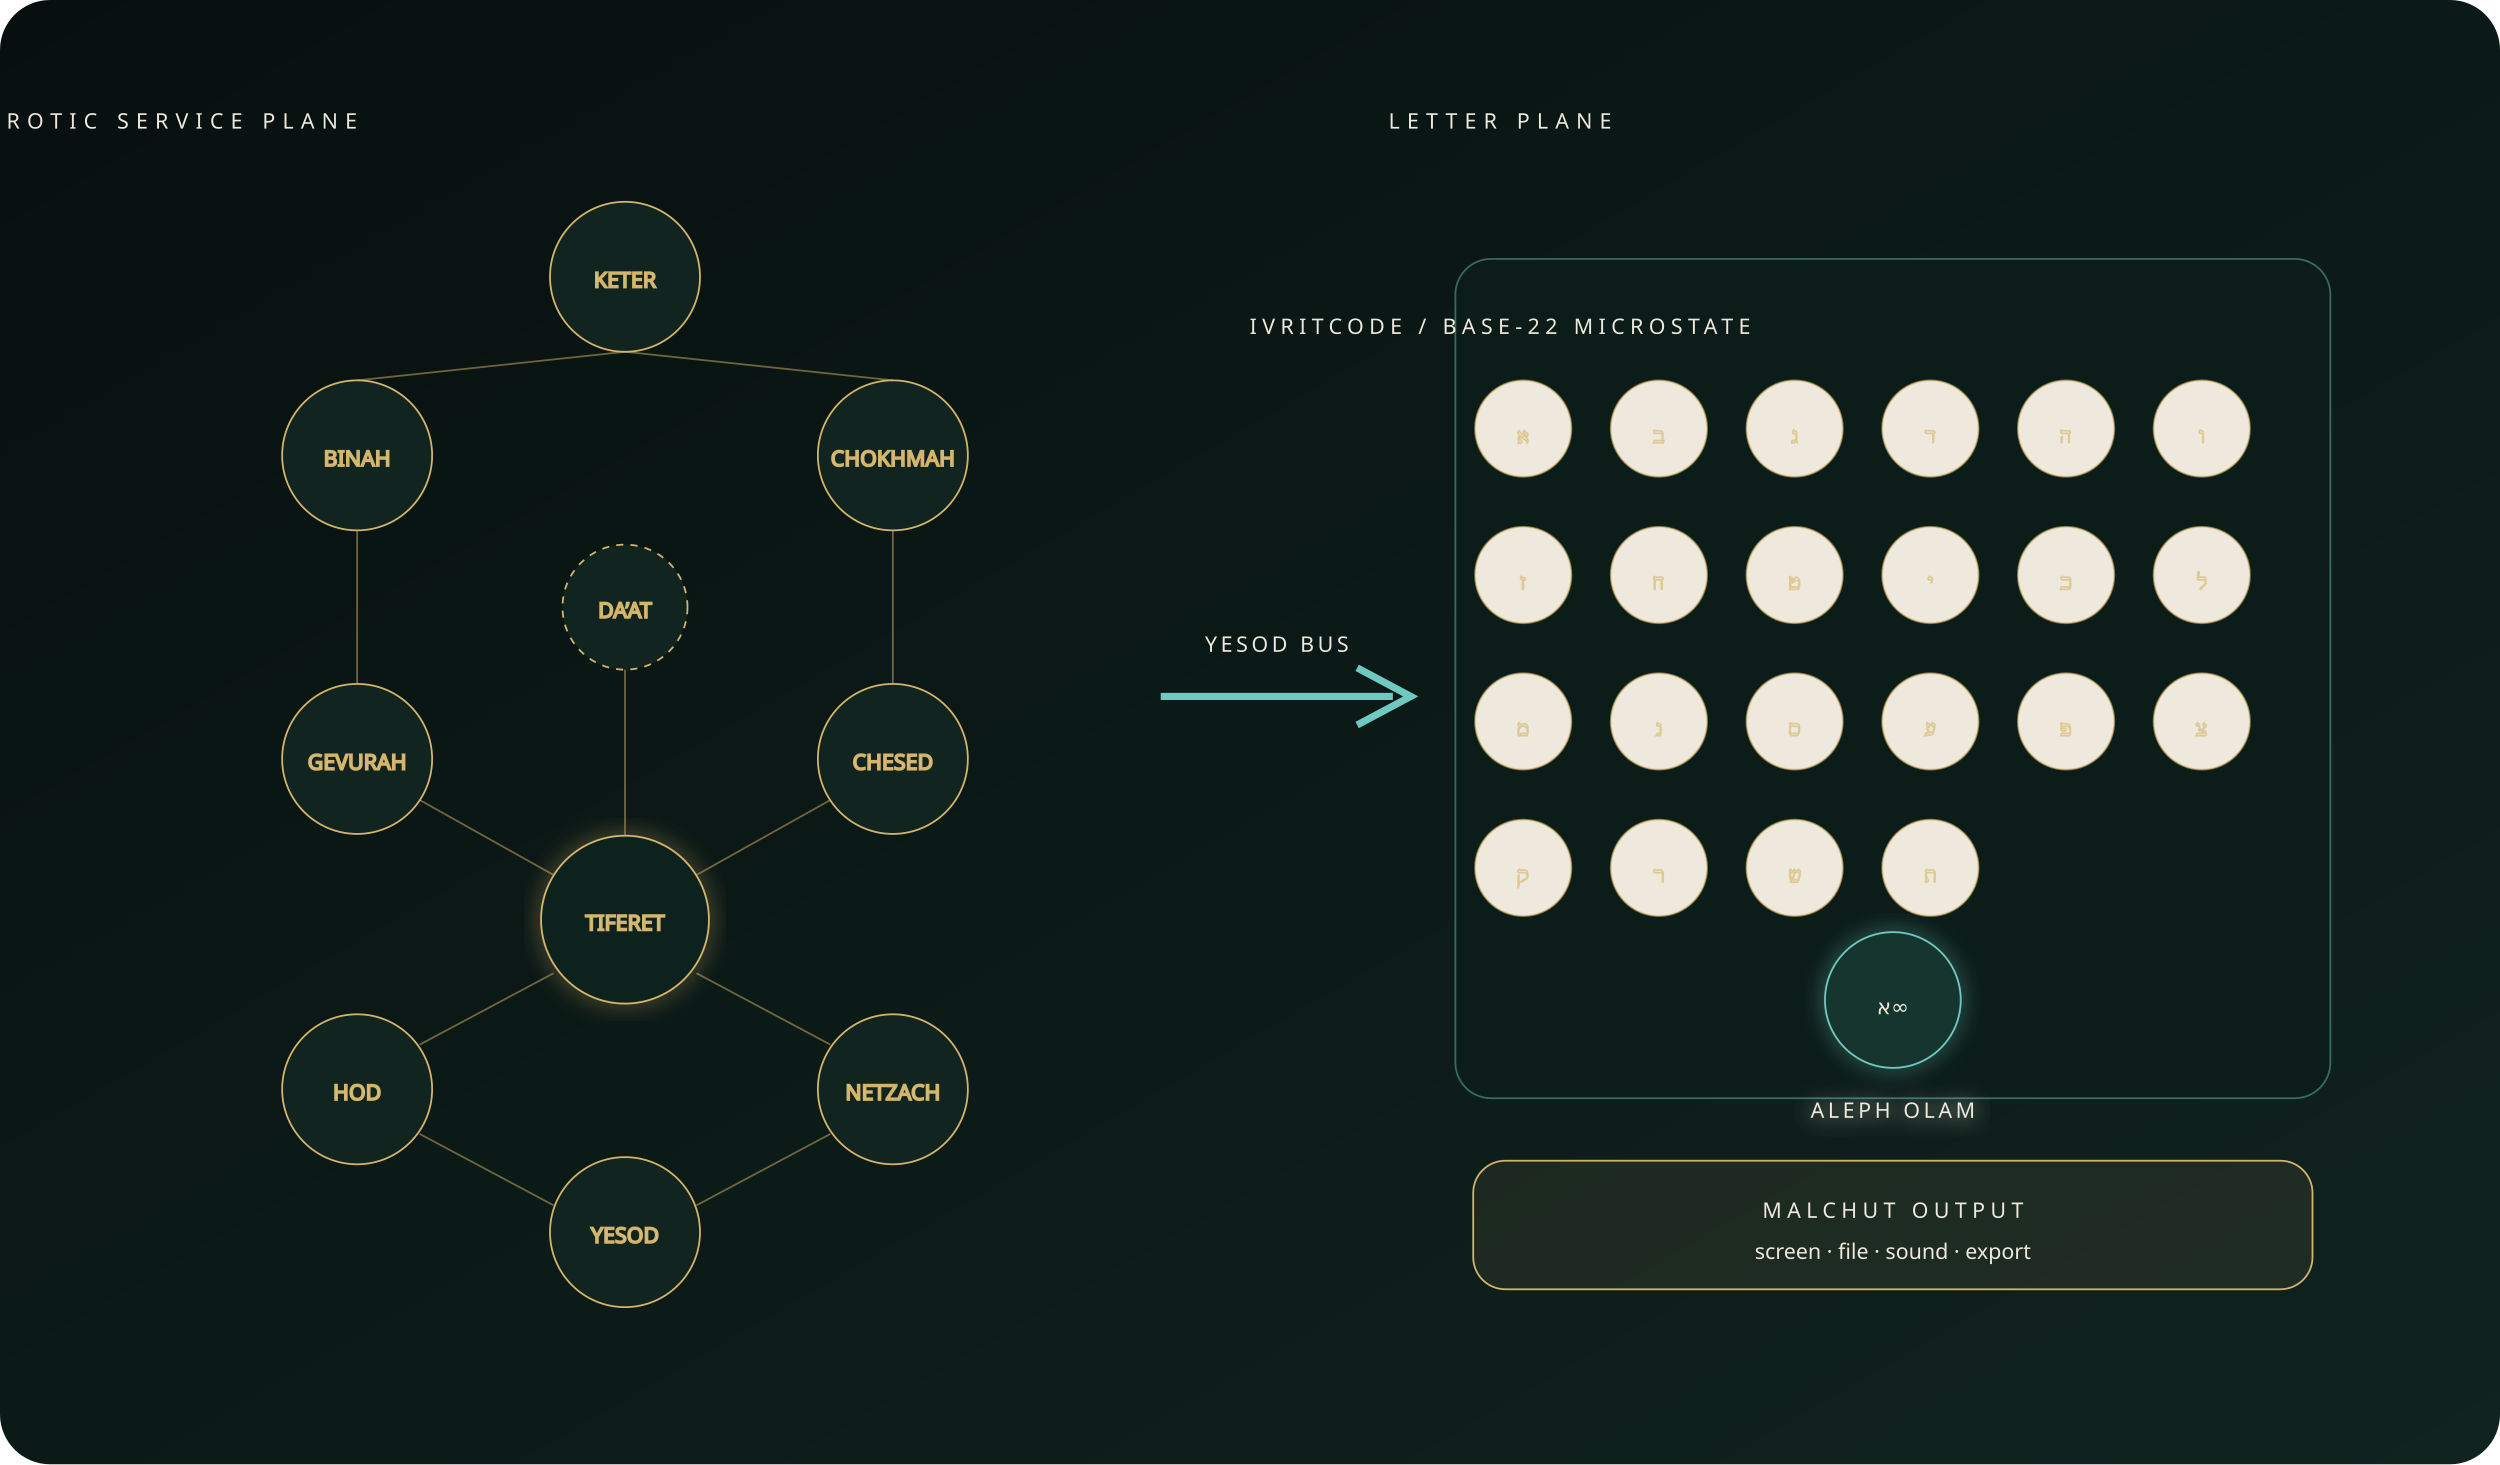
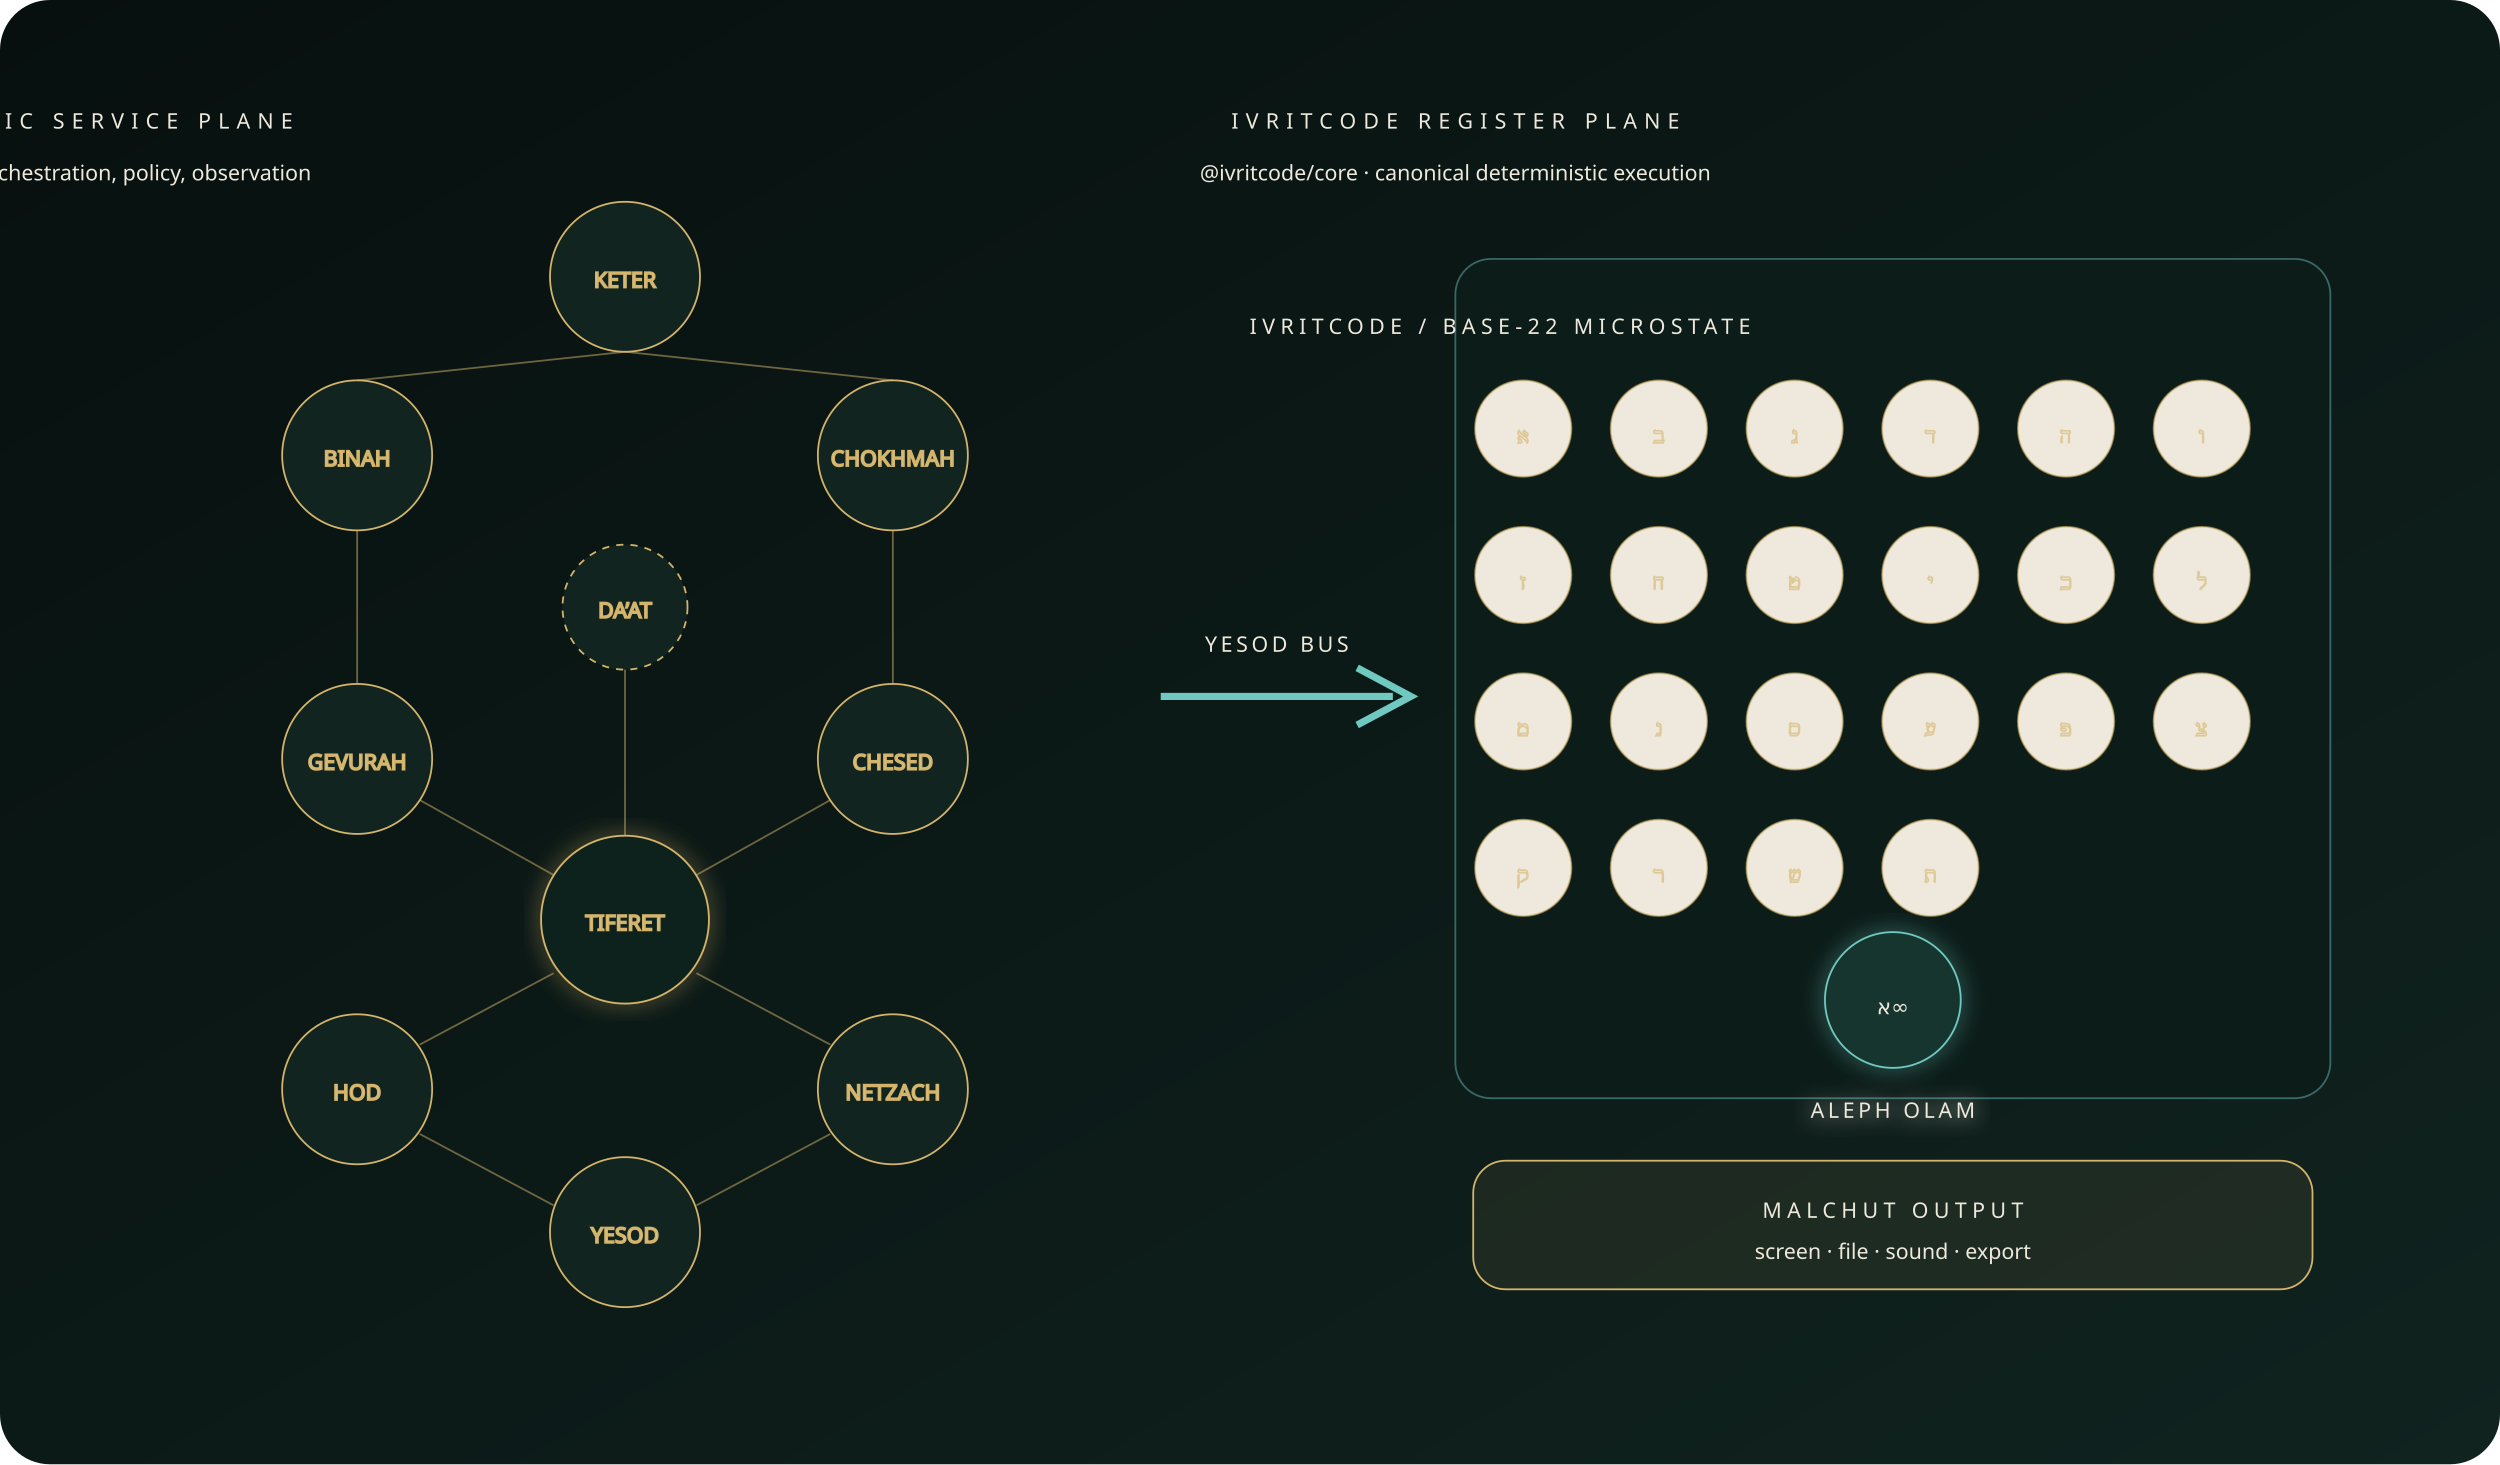
<svg xmlns="http://www.w3.org/2000/svg" viewBox="0 0 1400 820" role="img" aria-labelledby="title desc">
  <defs>
    <linearGradient id="bg" x2="1" y2="1">
      <stop stop-color="#07100f" />
      <stop offset="1" stop-color="#10231f" />
    </linearGradient>
    <filter id="glow">
      <feGaussianBlur stdDeviation="6" result="b" />
      <feMerge>
        <feMergeNode in="b" />
        <feMergeNode in="SourceGraphic" />
      </feMerge>
    </filter>
  </defs>
  <rect width="1400" height="820" rx="28" fill="url(#bg)" />
  <g font-family="system-ui,sans-serif">
-     <text x="82" y="72" fill="#d4b46a" font-size="18" letter-spacing="4">SEFIROTIC SERVICE PLANE</text>
-     <text x="840" y="72" fill="#70c9c1" font-size="18" letter-spacing="4">LETTER PLANE</text>
+     <text x="46" y="72" text-anchor="start" fill="#d4b46a" font-size="18" letter-spacing="4">SEFIROTIC SERVICE PLANE</text>
+     <text x="815" y="72" text-anchor="start" fill="#70c9c1" font-size="18" letter-spacing="4">IVRITCODE REGISTER PLANE</text>
+     <text x="46" y="101" text-anchor="start" fill="#9ba9a3" font-size="12">@qec/core · orchestration, policy, observation</text>
+     <text x="815" y="101" text-anchor="start" fill="#9ba9a3" font-size="12">@ivritcode/core · canonical deterministic execution</text>
    <g stroke="#d4b46a" fill="#11241f">
      <g transform="translate(350 155)">
        <circle r="42" />
        <text y="6">KETER</text>
      </g>
      <g transform="translate(200 255)">
        <circle r="42" />
        <text y="6">BINAH</text>
      </g>
      <g transform="translate(500 255)">
        <circle r="42" />
        <text y="6">CHOKHMAH</text>
      </g>
      <g transform="translate(350 340)">
        <circle r="35" stroke-dasharray="4 4" />
        <text y="6">DA’AT</text>
      </g>
      <g transform="translate(200 425)">
        <circle r="42" />
        <text y="6">GEVURAH</text>
      </g>
      <g transform="translate(500 425)">
        <circle r="42" />
        <text y="6">CHESED</text>
      </g>
      <g transform="translate(350 515)" filter="url(#glow)">
        <circle r="47" />
        <text y="6">TIFERET</text>
      </g>
      <g transform="translate(200 610)">
        <circle r="42" />
        <text y="6">HOD</text>
      </g>
      <g transform="translate(500 610)">
        <circle r="42" />
        <text y="6">NETZACH</text>
      </g>
      <g transform="translate(350 690)">
        <circle r="42" />
        <text y="6">YESOD</text>
      </g>
    </g>
    <g fill="none" stroke="#d4b46a" stroke-opacity=".5">
      <path d="M350 197L200 213M350 197L500 213M200 297V383M500 297V383M350 375V468M235 448L310 490M465 448L390 490M310 545L235 585M390 545L465 585M235 635L310 675M465 635L390 675" />
    </g>
    <g transform="translate(815 145)">
      <rect width="490" height="470" rx="20" fill="#0c1c19" stroke="#70c9c1" stroke-opacity=".45" />
      <text x="25" y="42" fill="#70c9c1" font-size="14" letter-spacing="3" text-anchor="start">IVRITCODE / BASE-22 MICROSTATE</text>
      <g font-family="serif" font-size="25" fill="#eee9dc" stroke="#d4b46a" stroke-opacity=".6">
        <g transform="translate(38 95)">
          <circle r="27" />
          <text y="8">א</text>
        </g>
        <g transform="translate(114 95)">
          <circle r="27" />
          <text y="8">ב</text>
        </g>
        <g transform="translate(190 95)">
          <circle r="27" />
          <text y="8">ג</text>
        </g>
        <g transform="translate(266 95)">
          <circle r="27" />
          <text y="8">ד</text>
        </g>
        <g transform="translate(342 95)">
          <circle r="27" />
          <text y="8">ה</text>
        </g>
        <g transform="translate(418 95)">
          <circle r="27" />
          <text y="8">ו</text>
        </g>
        <g transform="translate(38 177)">
          <circle r="27" />
          <text y="8">ז</text>
        </g>
        <g transform="translate(114 177)">
          <circle r="27" />
          <text y="8">ח</text>
        </g>
        <g transform="translate(190 177)">
          <circle r="27" />
          <text y="8">ט</text>
        </g>
        <g transform="translate(266 177)">
          <circle r="27" />
          <text y="8">י</text>
        </g>
        <g transform="translate(342 177)">
          <circle r="27" />
          <text y="8">כ</text>
        </g>
        <g transform="translate(418 177)">
          <circle r="27" />
          <text y="8">ל</text>
        </g>
        <g transform="translate(38 259)">
          <circle r="27" />
          <text y="8">מ</text>
        </g>
        <g transform="translate(114 259)">
          <circle r="27" />
          <text y="8">נ</text>
        </g>
        <g transform="translate(190 259)">
          <circle r="27" />
          <text y="8">ס</text>
        </g>
        <g transform="translate(266 259)">
          <circle r="27" />
          <text y="8">ע</text>
        </g>
        <g transform="translate(342 259)">
          <circle r="27" />
          <text y="8">פ</text>
        </g>
        <g transform="translate(418 259)">
          <circle r="27" />
          <text y="8">צ</text>
        </g>
        <g transform="translate(38 341)">
          <circle r="27" />
          <text y="8">ק</text>
        </g>
        <g transform="translate(114 341)">
          <circle r="27" />
          <text y="8">ר</text>
        </g>
        <g transform="translate(190 341)">
          <circle r="27" />
          <text y="8">ש</text>
        </g>
        <g transform="translate(266 341)">
          <circle r="27" />
          <text y="8">ת</text>
        </g>
      </g>
      <g transform="translate(245 415)" filter="url(#glow)">
        <circle r="38" fill="#16352e" stroke="#70c9c1" />
        <text y="8" fill="#eee9dc" font-size="27">א∞</text>
        <text y="66" fill="#70c9c1" font-size="12" letter-spacing="2">ALEPH OLAM</text>
      </g>
    </g>
    <g>
      <path d="M650 390H780" stroke="#70c9c1" stroke-width="4" />
      <path d="M760 374L790 390L760 406" fill="none" stroke="#70c9c1" stroke-width="4" />
      <text x="715" y="365" fill="#70c9c1" font-size="12" letter-spacing="2">YESOD BUS</text>
    </g>
    <rect x="825" y="650" width="470" height="72" rx="18" fill="#d4b46a" fill-opacity=".08" stroke="#d4b46a" />
    <text x="1060" y="682" fill="#d4b46a" font-size="13" letter-spacing="3">MALCHUT OUTPUT</text>
    <text x="1060" y="705" fill="#9ba9a3" font-size="13">screen · file · sound · export</text>
  </g>
  <style>text{text-anchor:middle;fill:#eee9dc;font-size:12px}.letter text{font-size:24px}</style>
</svg>
